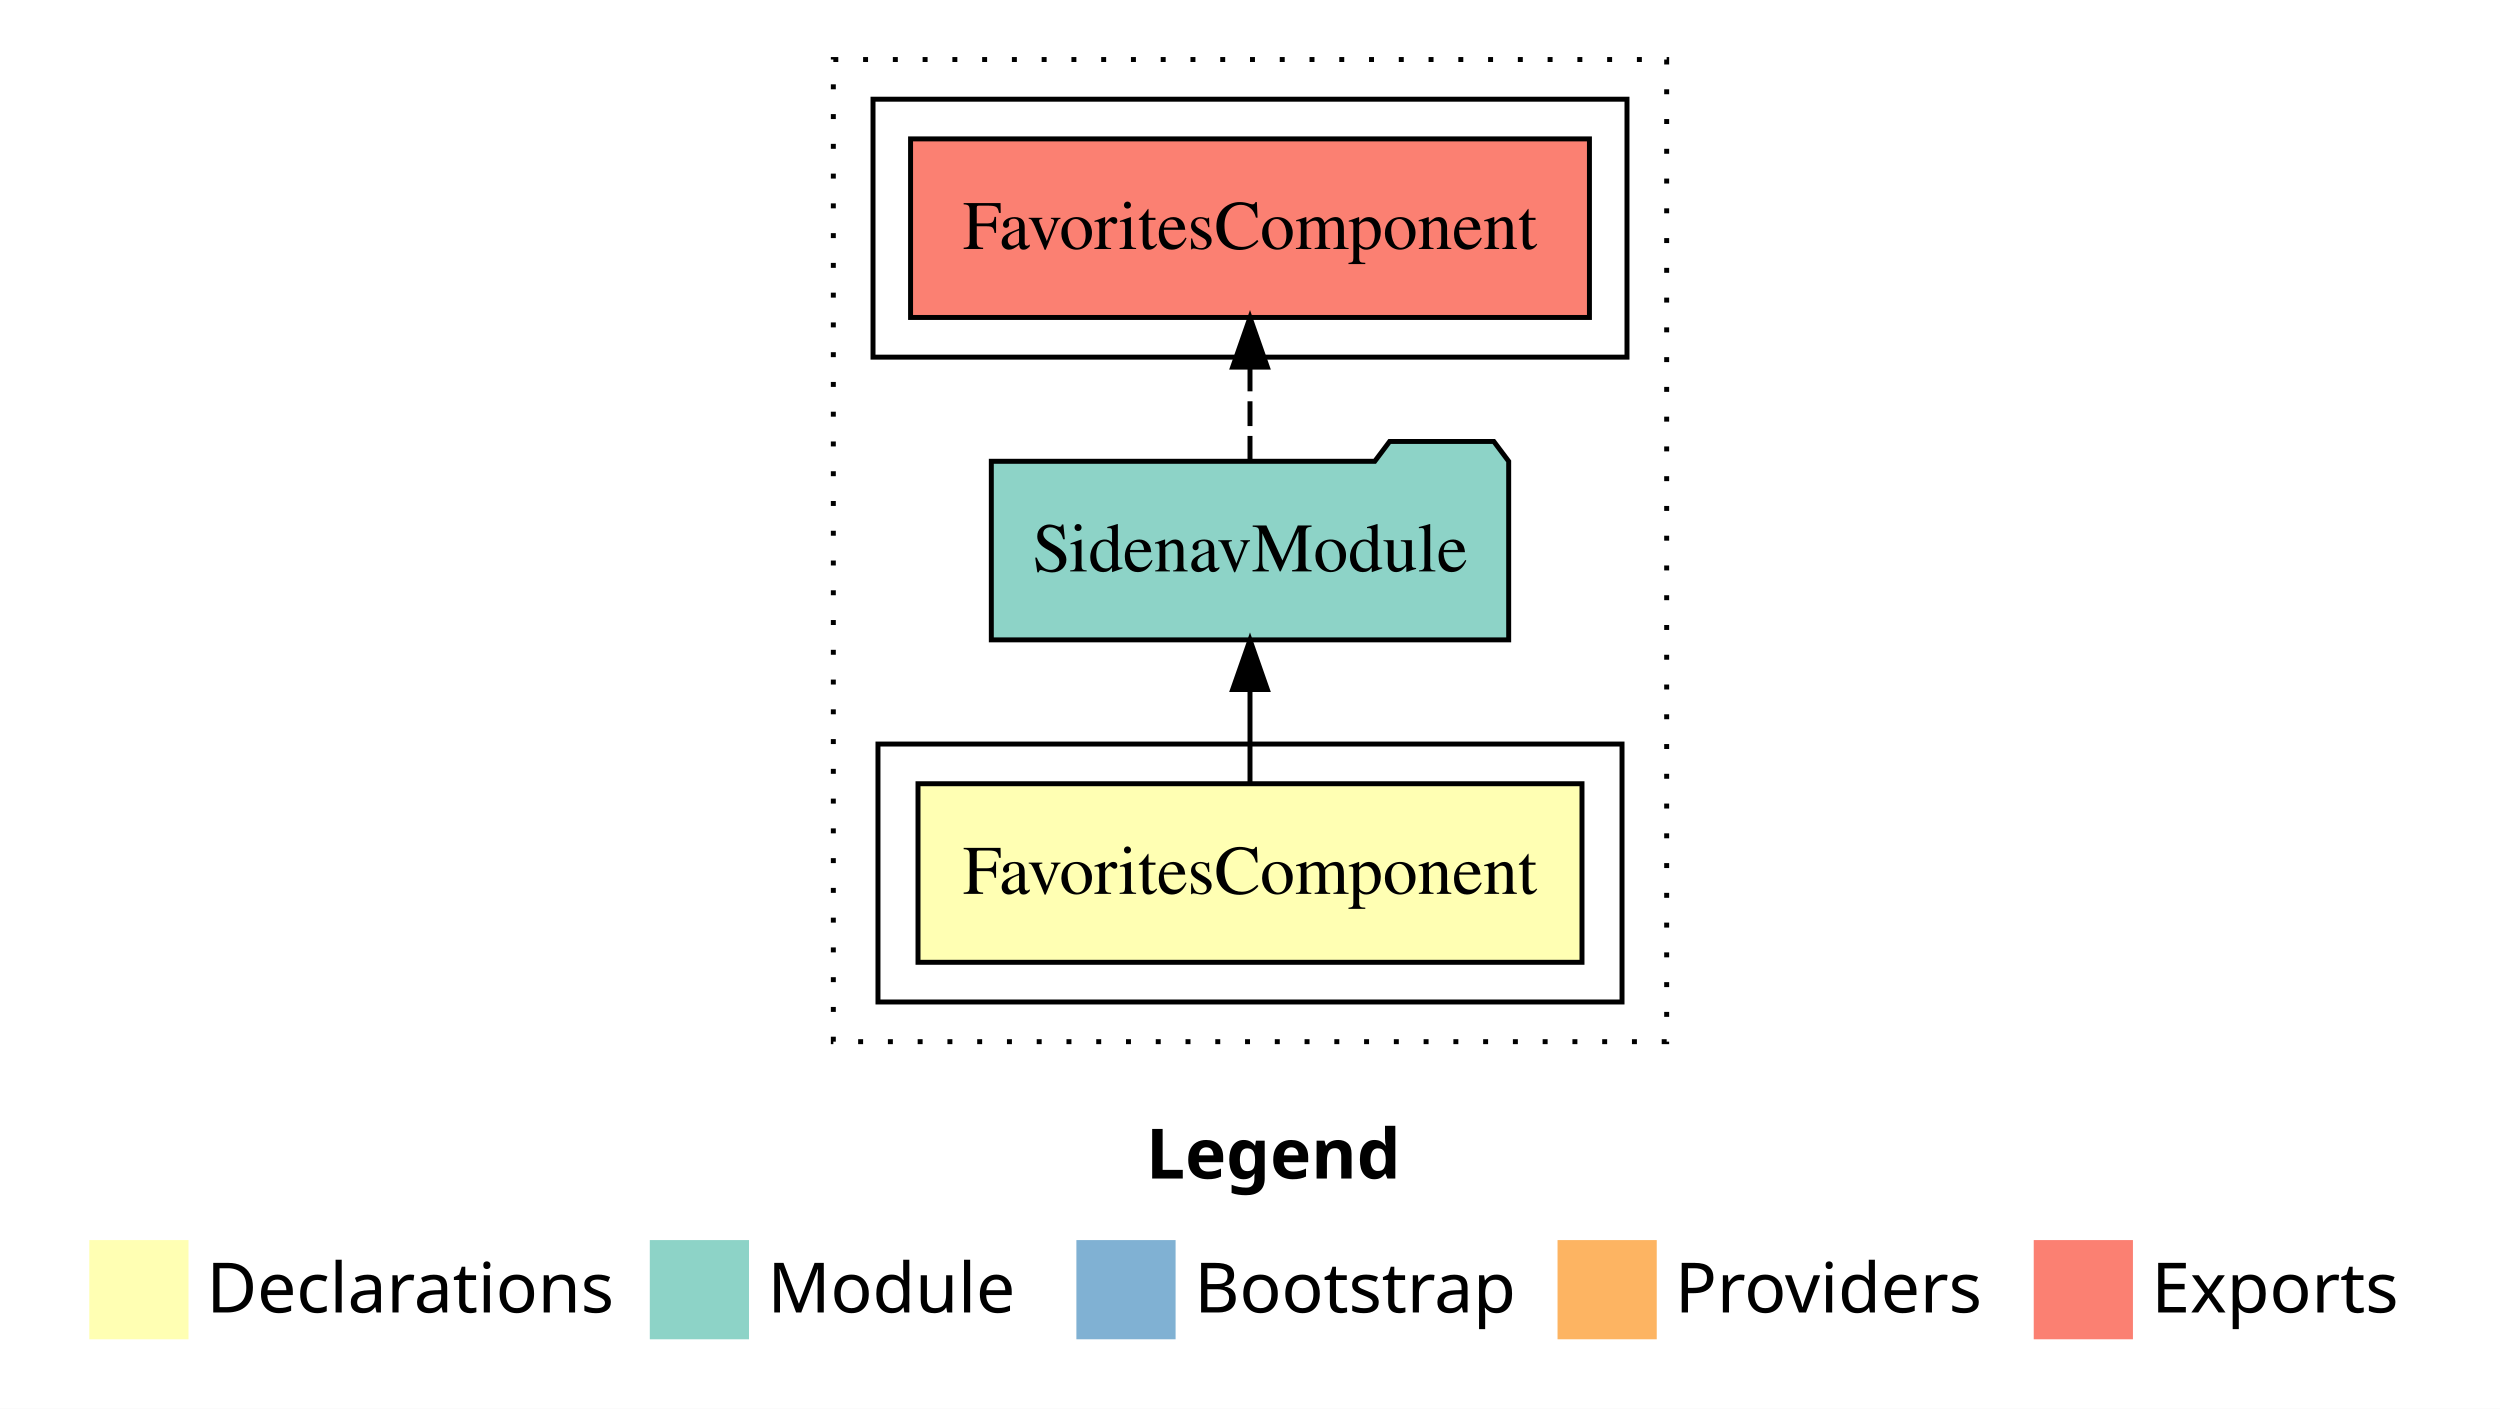
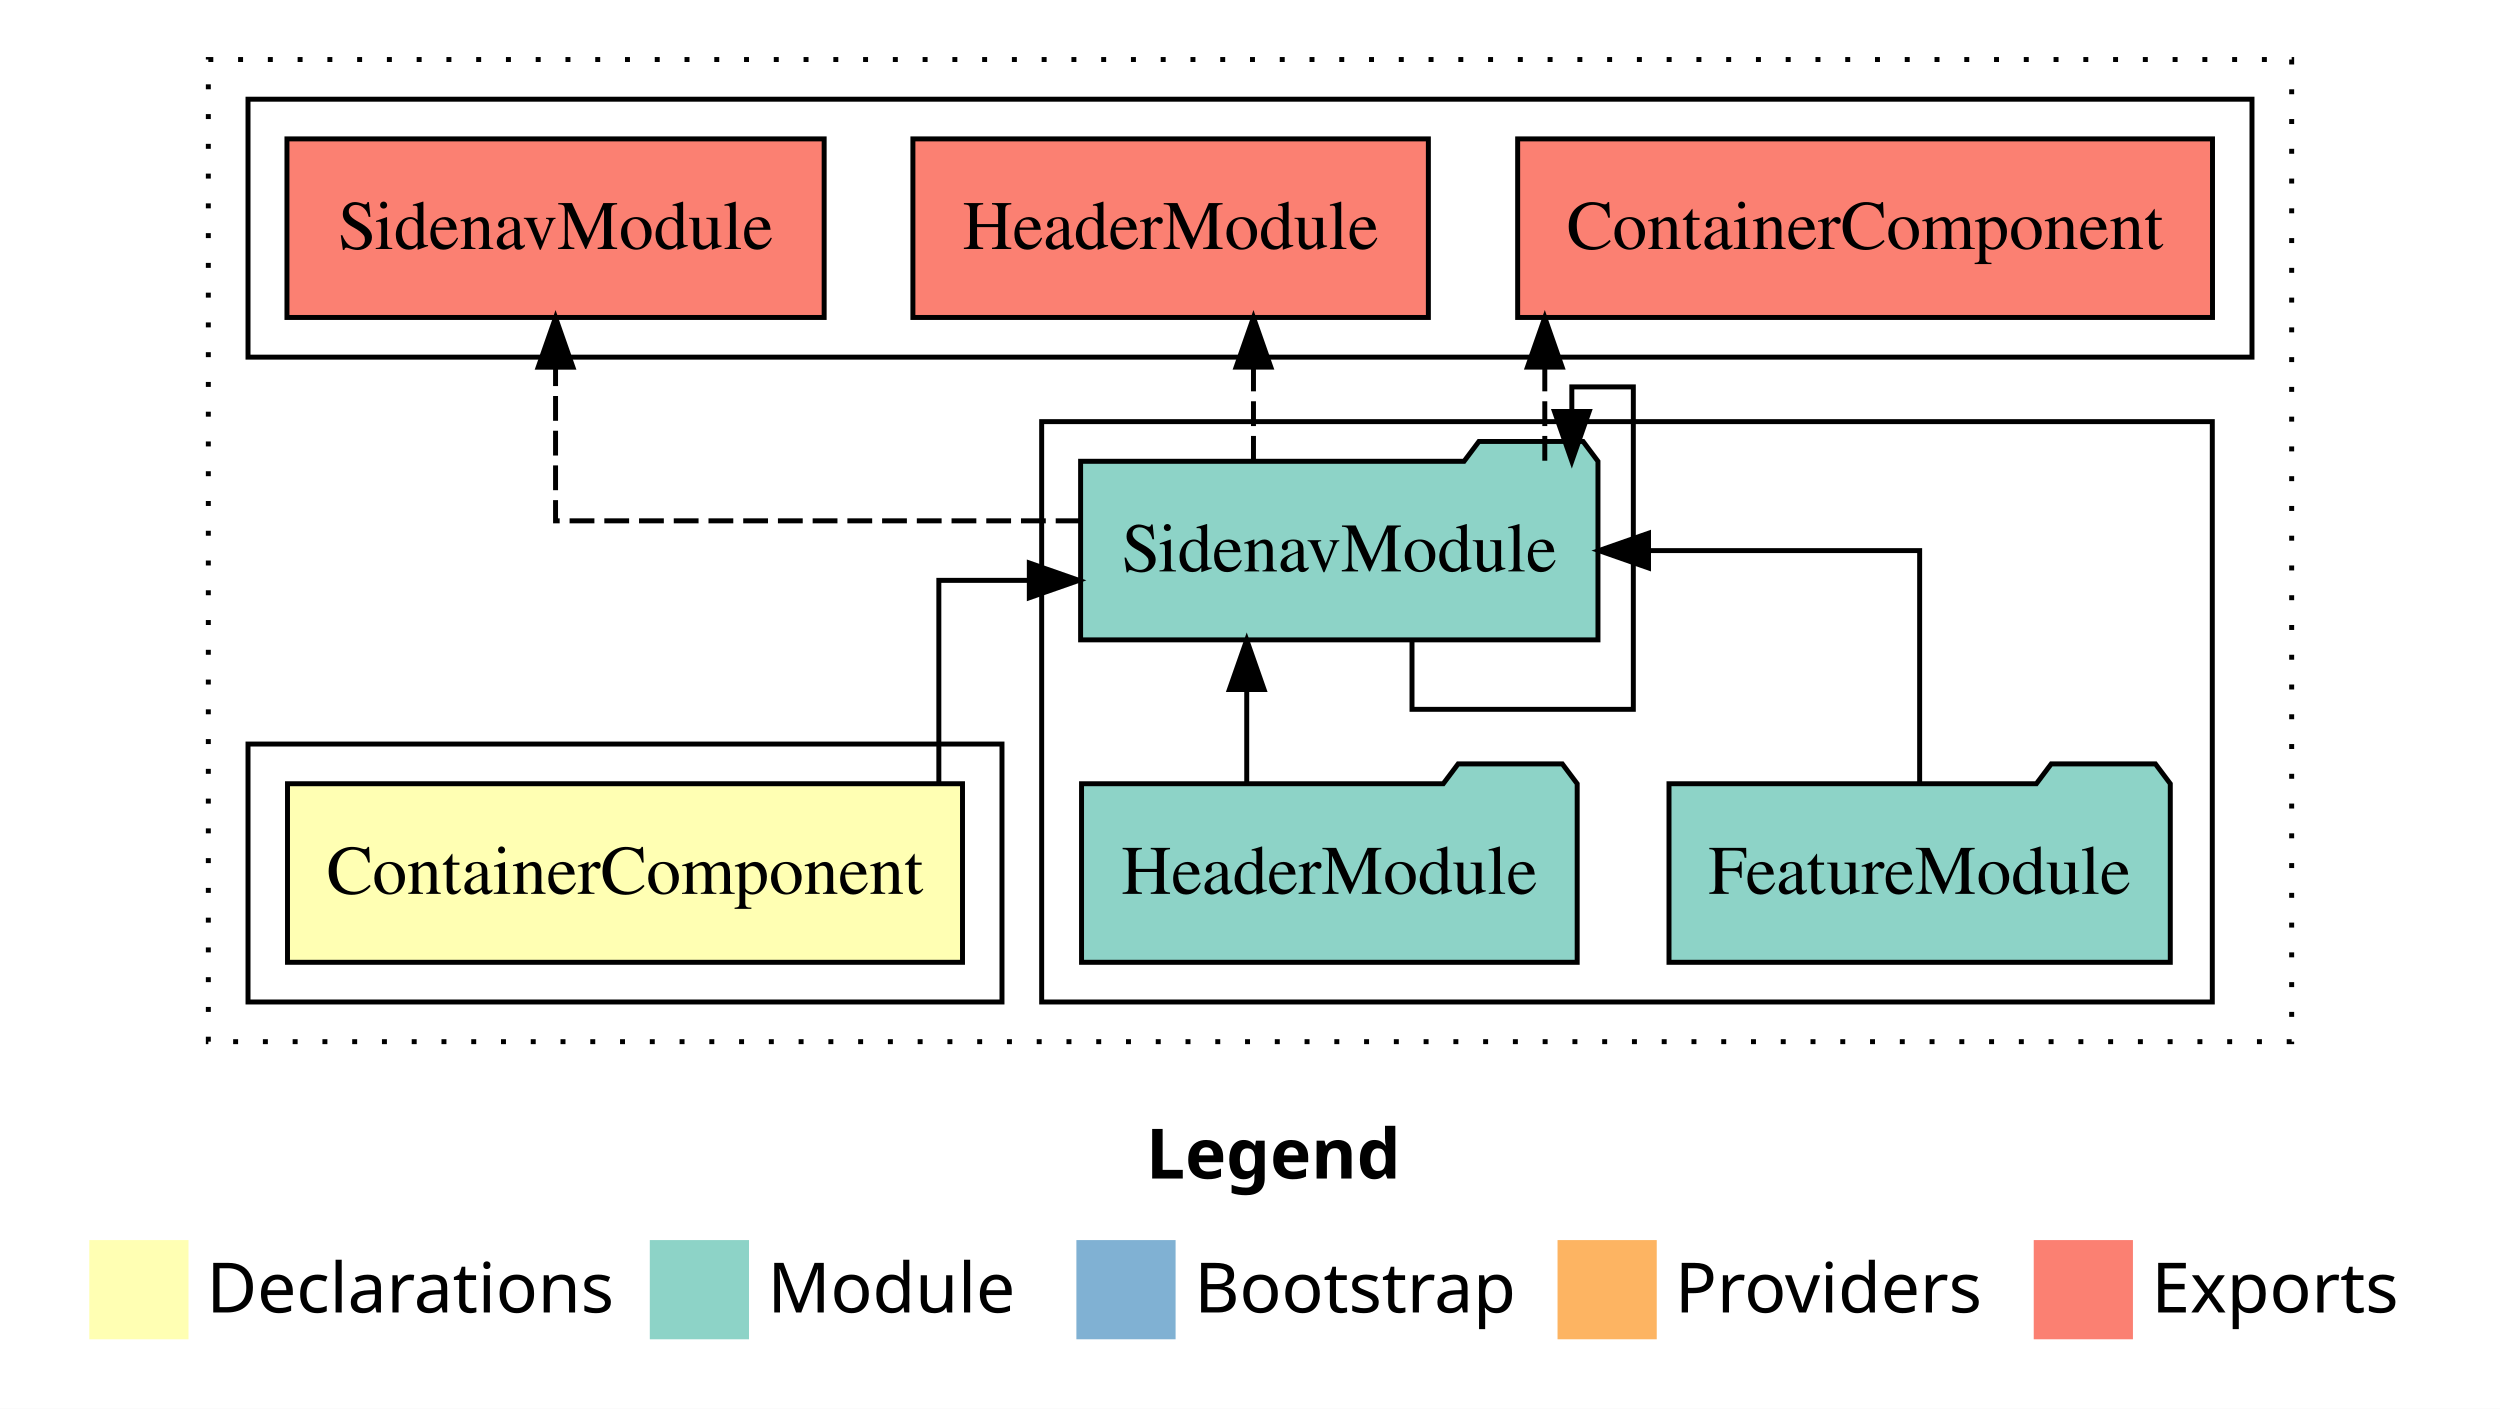
<svg xmlns="http://www.w3.org/2000/svg" width="504pt" height="284pt" viewBox="0.00 0.00 504.00 284.00">
  <g id="graph0" class="graph" transform="scale(1 1) rotate(0) translate(4 280)">
    <polygon fill="white" stroke="transparent" points="-4,4 -4,-280 500,-280 500,4 -4,4" />
    <text text-anchor="start" x="227.01" y="-42.4" font-family="sans-serif" font-weight="bold" font-size="14.00">Legend</text>
    <polygon fill="#ffffb3" stroke="transparent" points="14,-10 14,-30 34,-30 34,-10 14,-10" />
    <text text-anchor="start" x="37.63" y="-15.4" font-family="sans-serif" font-size="14.00">  Declarations</text>
    <polygon fill="#8dd3c7" stroke="transparent" points="127,-10 127,-30 147,-30 147,-10 127,-10" />
    <text text-anchor="start" x="150.73" y="-15.4" font-family="sans-serif" font-size="14.00">  Module</text>
    <polygon fill="#80b1d3" stroke="transparent" points="213,-10 213,-30 233,-30 233,-10 213,-10" />
    <text text-anchor="start" x="236.78" y="-15.4" font-family="sans-serif" font-size="14.00">  Bootstrap</text>
    <polygon fill="#fdb462" stroke="transparent" points="310,-10 310,-30 330,-30 330,-10 310,-10" />
    <text text-anchor="start" x="333.67" y="-15.4" font-family="sans-serif" font-size="14.00">  Providers</text>
    <polygon fill="#fb8072" stroke="transparent" points="406,-10 406,-30 426,-30 426,-10 406,-10" />
    <text text-anchor="start" x="429.73" y="-15.4" font-family="sans-serif" font-size="14.00">  Exports</text>
    <g id="clust1" class="cluster">
-       <polygon fill="none" stroke="black" stroke-dasharray="1,5" points="164,-70 164,-268 332,-268 332,-70 164,-70" />
+       <polygon fill="none" stroke="black" stroke-dasharray="1,5" points="38,-70 38,-268 458,-268 458,-70 38,-70" />
+     </g>
+     <g id="clust4" class="cluster">
+       <polygon fill="none" stroke="black" points="206,-78 206,-195 442,-195 442,-78 206,-78" />
+     </g>
+     <g id="clust5" class="cluster">
+       <polygon fill="none" stroke="black" points="46,-208 46,-260 450,-260 450,-208 46,-208" />
    </g>
    <g id="clust2" class="cluster">
-       <polygon fill="none" stroke="black" points="173,-78 173,-130 323,-130 323,-78 173,-78" />
-     </g>
-     <g id="clust5" class="cluster">
-       <polygon fill="none" stroke="black" points="172,-208 172,-260 324,-260 324,-208 172,-208" />
+       <polygon fill="none" stroke="black" points="46,-78 46,-130 198,-130 198,-78 46,-78" />
    </g>
    <g id="node1" class="node">
-       <polygon fill="#ffffb3" stroke="black" points="314.93,-122 181.07,-122 181.07,-86 314.93,-86 314.93,-122" />
-       <text text-anchor="middle" x="248" y="-99.8" font-family="Times,serif" font-size="14.00">FavoritesComponent</text>
+       <polygon fill="#ffffb3" stroke="black" points="190.04,-122 53.96,-122 53.96,-86 190.04,-86 190.04,-122" />
+       <text text-anchor="middle" x="122" y="-99.8" font-family="Times,serif" font-size="14.00">ContainerComponent</text>
    </g>
    <g id="node2" class="node">
-       <polygon fill="#8dd3c7" stroke="black" points="300.15,-187 297.15,-191 276.15,-191 273.15,-187 195.85,-187 195.85,-151 300.15,-151 300.15,-187" />
-       <text text-anchor="middle" x="248" y="-164.8" font-family="Times,serif" font-size="14.00">SidenavModule</text>
+       <polygon fill="#8dd3c7" stroke="black" points="318.15,-187 315.15,-191 294.15,-191 291.15,-187 213.85,-187 213.85,-151 318.15,-151 318.15,-187" />
+       <text text-anchor="middle" x="266" y="-164.8" font-family="Times,serif" font-size="14.00">SidenavModule</text>
    </g>
    <g id="edge1" class="edge">
-       <path fill="none" stroke="black" d="M248,-122.11C248,-122.11 248,-140.99 248,-140.99" />
-       <polygon fill="black" stroke="black" points="244.5,-140.99 248,-150.99 251.5,-140.99 244.5,-140.99" />
+       <path fill="none" stroke="black" d="M185.27,-122.02C185.27,-139.37 185.27,-163 185.27,-163 185.27,-163 203.51,-163 203.51,-163" />
+       <polygon fill="black" stroke="black" points="203.51,-166.5 213.51,-163 203.51,-159.5 203.51,-166.5" />
+     </g>
+     <g id="edge4" class="edge">
+       <path fill="none" stroke="black" d="M280.66,-150.76C280.66,-143.57 280.66,-137 280.66,-137 280.66,-137 325.28,-137 325.28,-137 325.28,-137 325.28,-202 325.28,-202 325.28,-202 312.88,-202 312.88,-202 312.88,-202 312.88,-197.04 312.88,-197.04" />
+       <polygon fill="black" stroke="black" points="316.38,-197.04 312.88,-187.04 309.38,-197.04 316.38,-197.04" />
+     </g>
+     <g id="node5" class="node">
+       <polygon fill="#fb8072" stroke="black" points="442.04,-252 301.96,-252 301.96,-216 442.04,-216 442.04,-252" />
+       <text text-anchor="middle" x="372" y="-229.8" font-family="Times,serif" font-size="14.00">ContainerComponent </text>
+     </g>
+     <g id="edge5" class="edge">
+       <path fill="none" stroke="black" stroke-dasharray="5,2" d="M307.43,-187.11C307.43,-187.11 307.43,-205.99 307.43,-205.99" />
+       <polygon fill="black" stroke="black" points="303.93,-205.99 307.43,-215.99 310.93,-205.99 303.93,-205.99" />
+     </g>
+     <g id="node6" class="node">
+       <polygon fill="#fb8072" stroke="black" points="283.96,-252 180.04,-252 180.04,-216 283.96,-216 283.96,-252" />
+       <text text-anchor="middle" x="232" y="-229.8" font-family="Times,serif" font-size="14.00">HeaderModule </text>
+     </g>
+     <g id="edge6" class="edge">
+       <path fill="none" stroke="black" stroke-dasharray="5,2" d="M248.7,-187.11C248.7,-187.11 248.7,-205.99 248.7,-205.99" />
+       <polygon fill="black" stroke="black" points="245.2,-205.99 248.7,-215.99 252.2,-205.99 245.2,-205.99" />
+     </g>
+     <g id="node7" class="node">
+       <polygon fill="#fb8072" stroke="black" points="162.15,-252 53.85,-252 53.85,-216 162.15,-216 162.15,-252" />
+       <text text-anchor="middle" x="108" y="-229.8" font-family="Times,serif" font-size="14.00">SidenavModule </text>
+     </g>
+     <g id="edge7" class="edge">
+       <path fill="none" stroke="black" stroke-dasharray="5,2" d="M213.83,-175C167.81,-175 108,-175 108,-175 108,-175 108,-205.98 108,-205.98" />
+       <polygon fill="black" stroke="black" points="104.5,-205.98 108,-215.98 111.5,-205.98 104.5,-205.98" />
    </g>
    <g id="node3" class="node">
-       <polygon fill="#fb8072" stroke="black" points="316.43,-252 179.57,-252 179.57,-216 316.43,-216 316.43,-252" />
-       <text text-anchor="middle" x="248" y="-229.8" font-family="Times,serif" font-size="14.00">FavoritesComponent </text>
+       <polygon fill="#8dd3c7" stroke="black" points="433.53,-122 430.53,-126 409.53,-126 406.53,-122 332.47,-122 332.47,-86 433.53,-86 433.53,-122" />
+       <text text-anchor="middle" x="383" y="-99.8" font-family="Times,serif" font-size="14.00">FeatureModule</text>
    </g>
    <g id="edge2" class="edge">
-       <path fill="none" stroke="black" stroke-dasharray="5,2" d="M248,-187.11C248,-187.11 248,-205.99 248,-205.99" />
-       <polygon fill="black" stroke="black" points="244.5,-205.99 248,-215.99 251.5,-205.99 244.5,-205.99" />
+       <path fill="none" stroke="black" d="M383,-122.11C383,-141.34 383,-169 383,-169 383,-169 328.34,-169 328.34,-169" />
+       <polygon fill="black" stroke="black" points="328.34,-165.5 318.34,-169 328.34,-172.5 328.34,-165.5" />
+     </g>
+     <g id="node4" class="node">
+       <polygon fill="#8dd3c7" stroke="black" points="313.96,-122 310.96,-126 289.96,-126 286.96,-122 214.04,-122 214.04,-86 313.96,-86 313.96,-122" />
+       <text text-anchor="middle" x="264" y="-99.8" font-family="Times,serif" font-size="14.00">HeaderModule</text>
+     </g>
+     <g id="edge3" class="edge">
+       <path fill="none" stroke="black" d="M247.34,-122.11C247.34,-122.11 247.34,-140.99 247.34,-140.99" />
+       <polygon fill="black" stroke="black" points="243.84,-140.99 247.34,-150.99 250.84,-140.99 243.84,-140.99" />
    </g>
  </g>
</svg>
